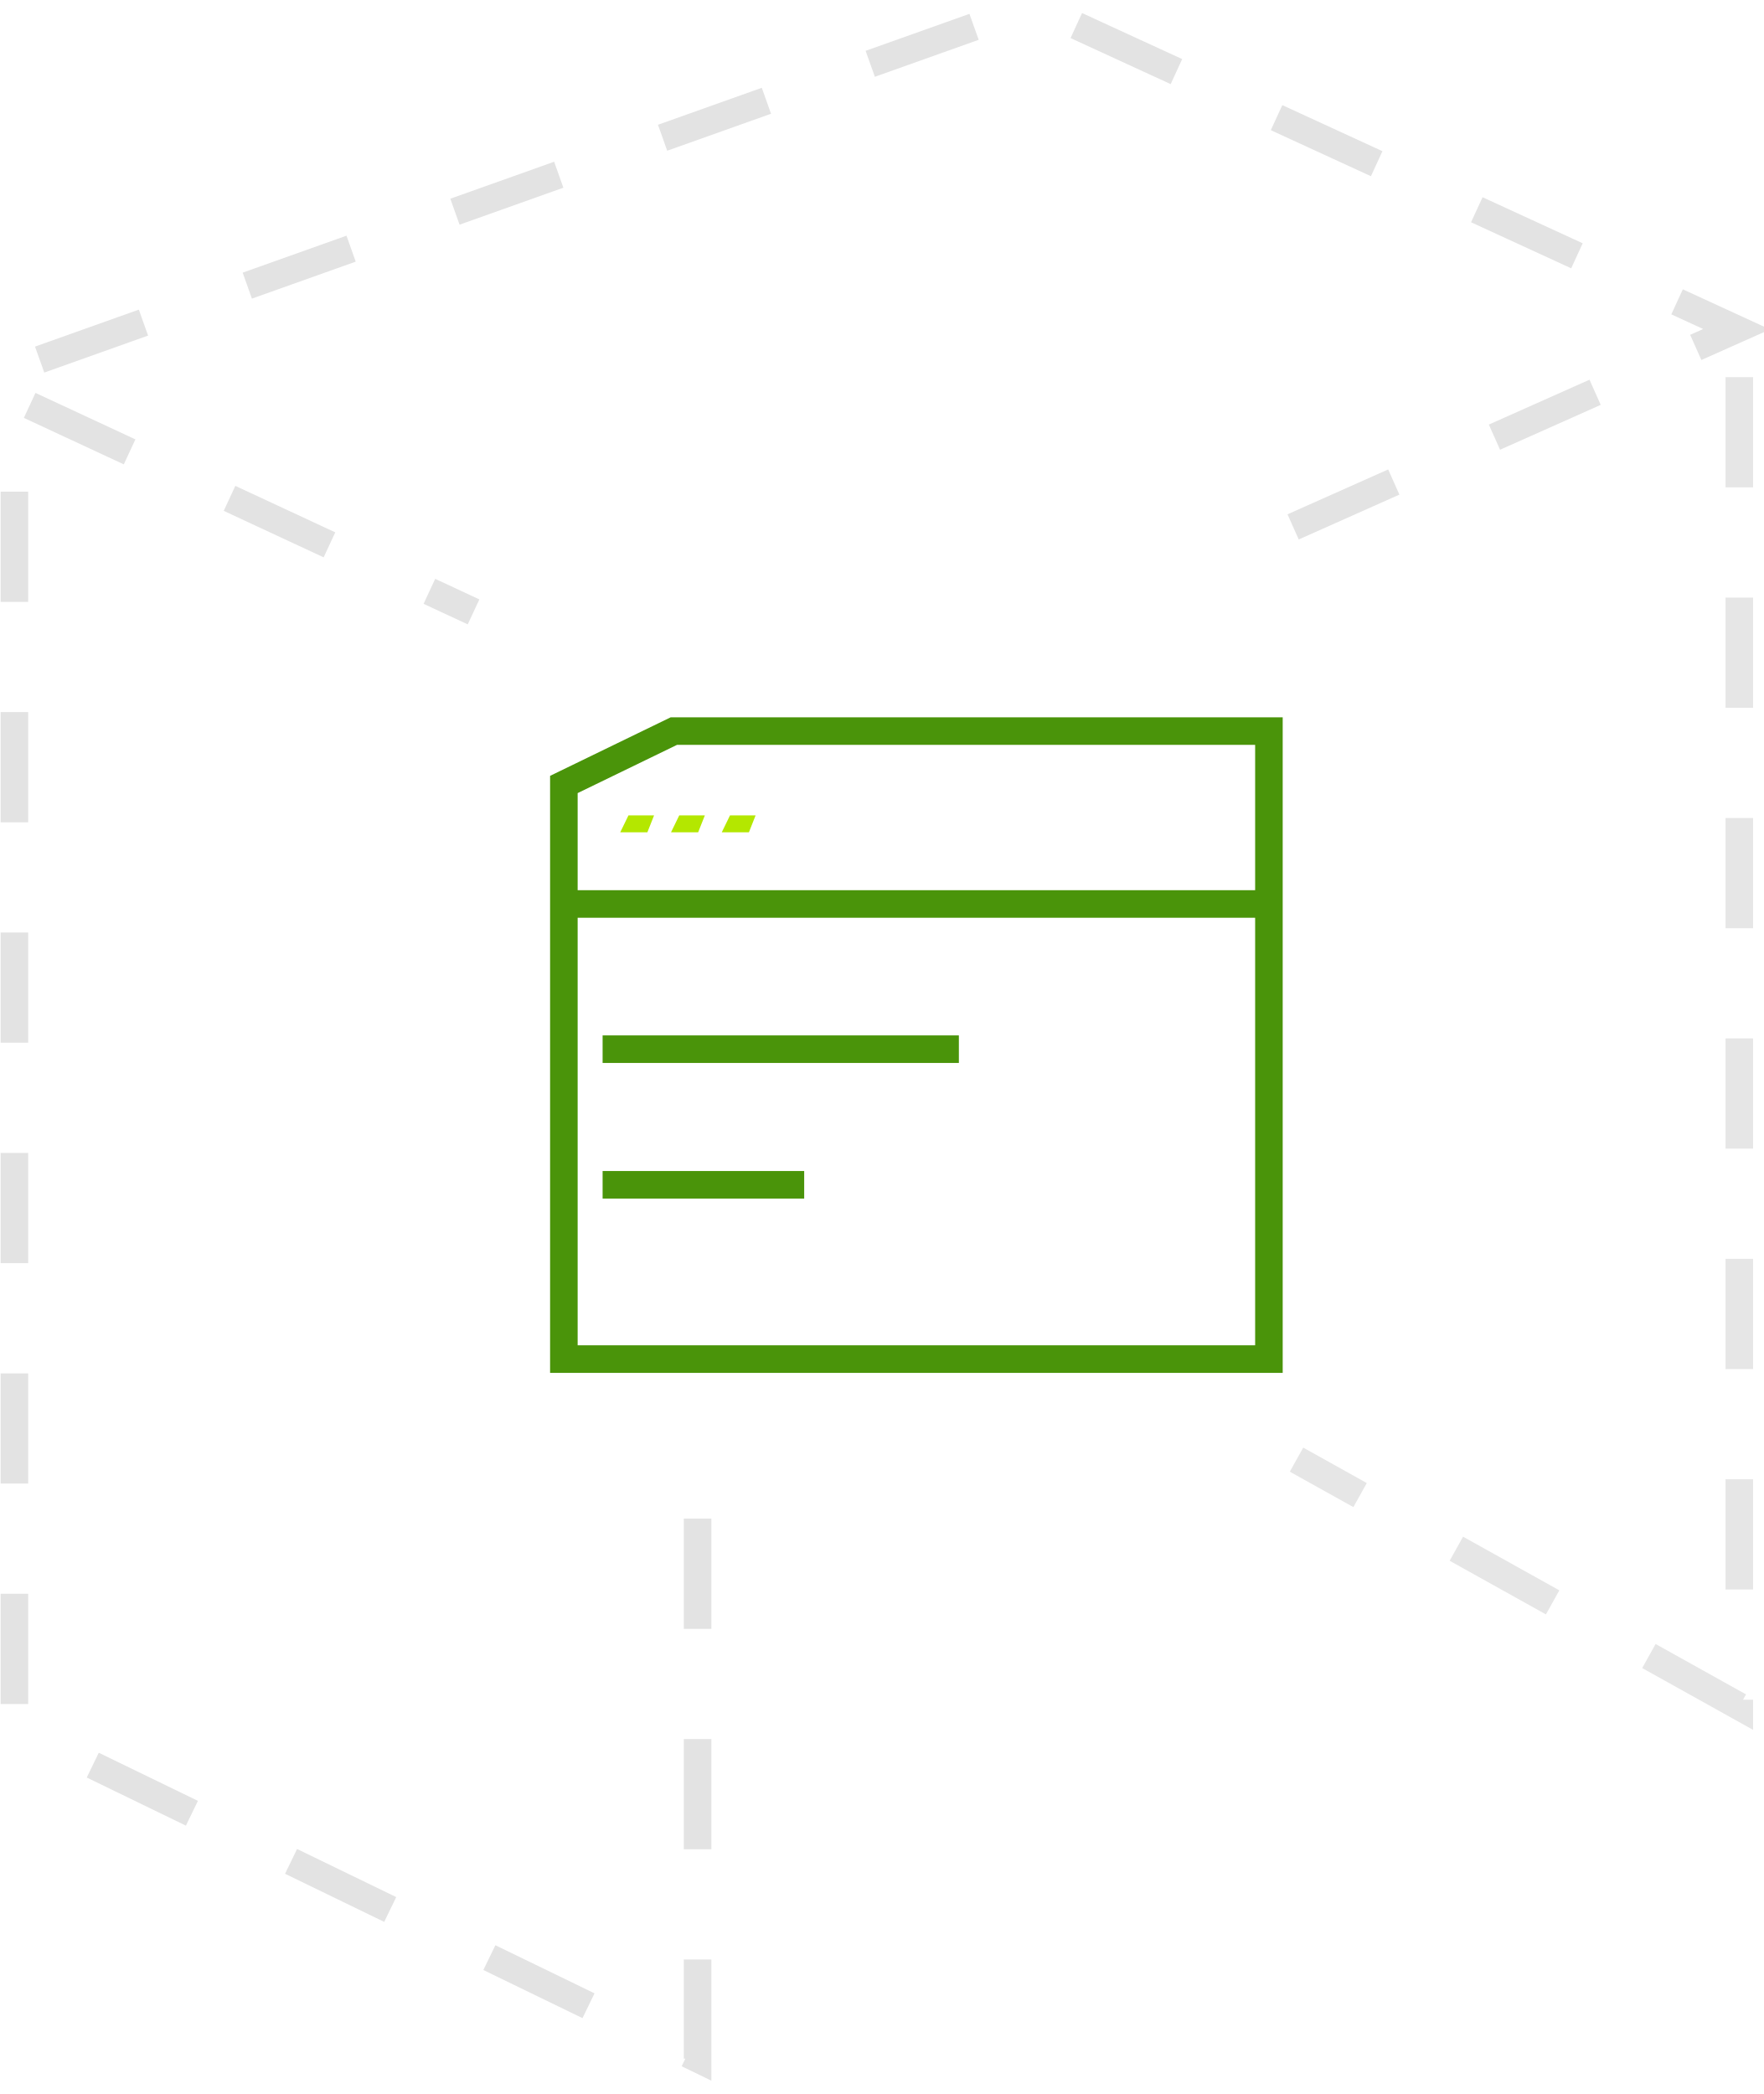
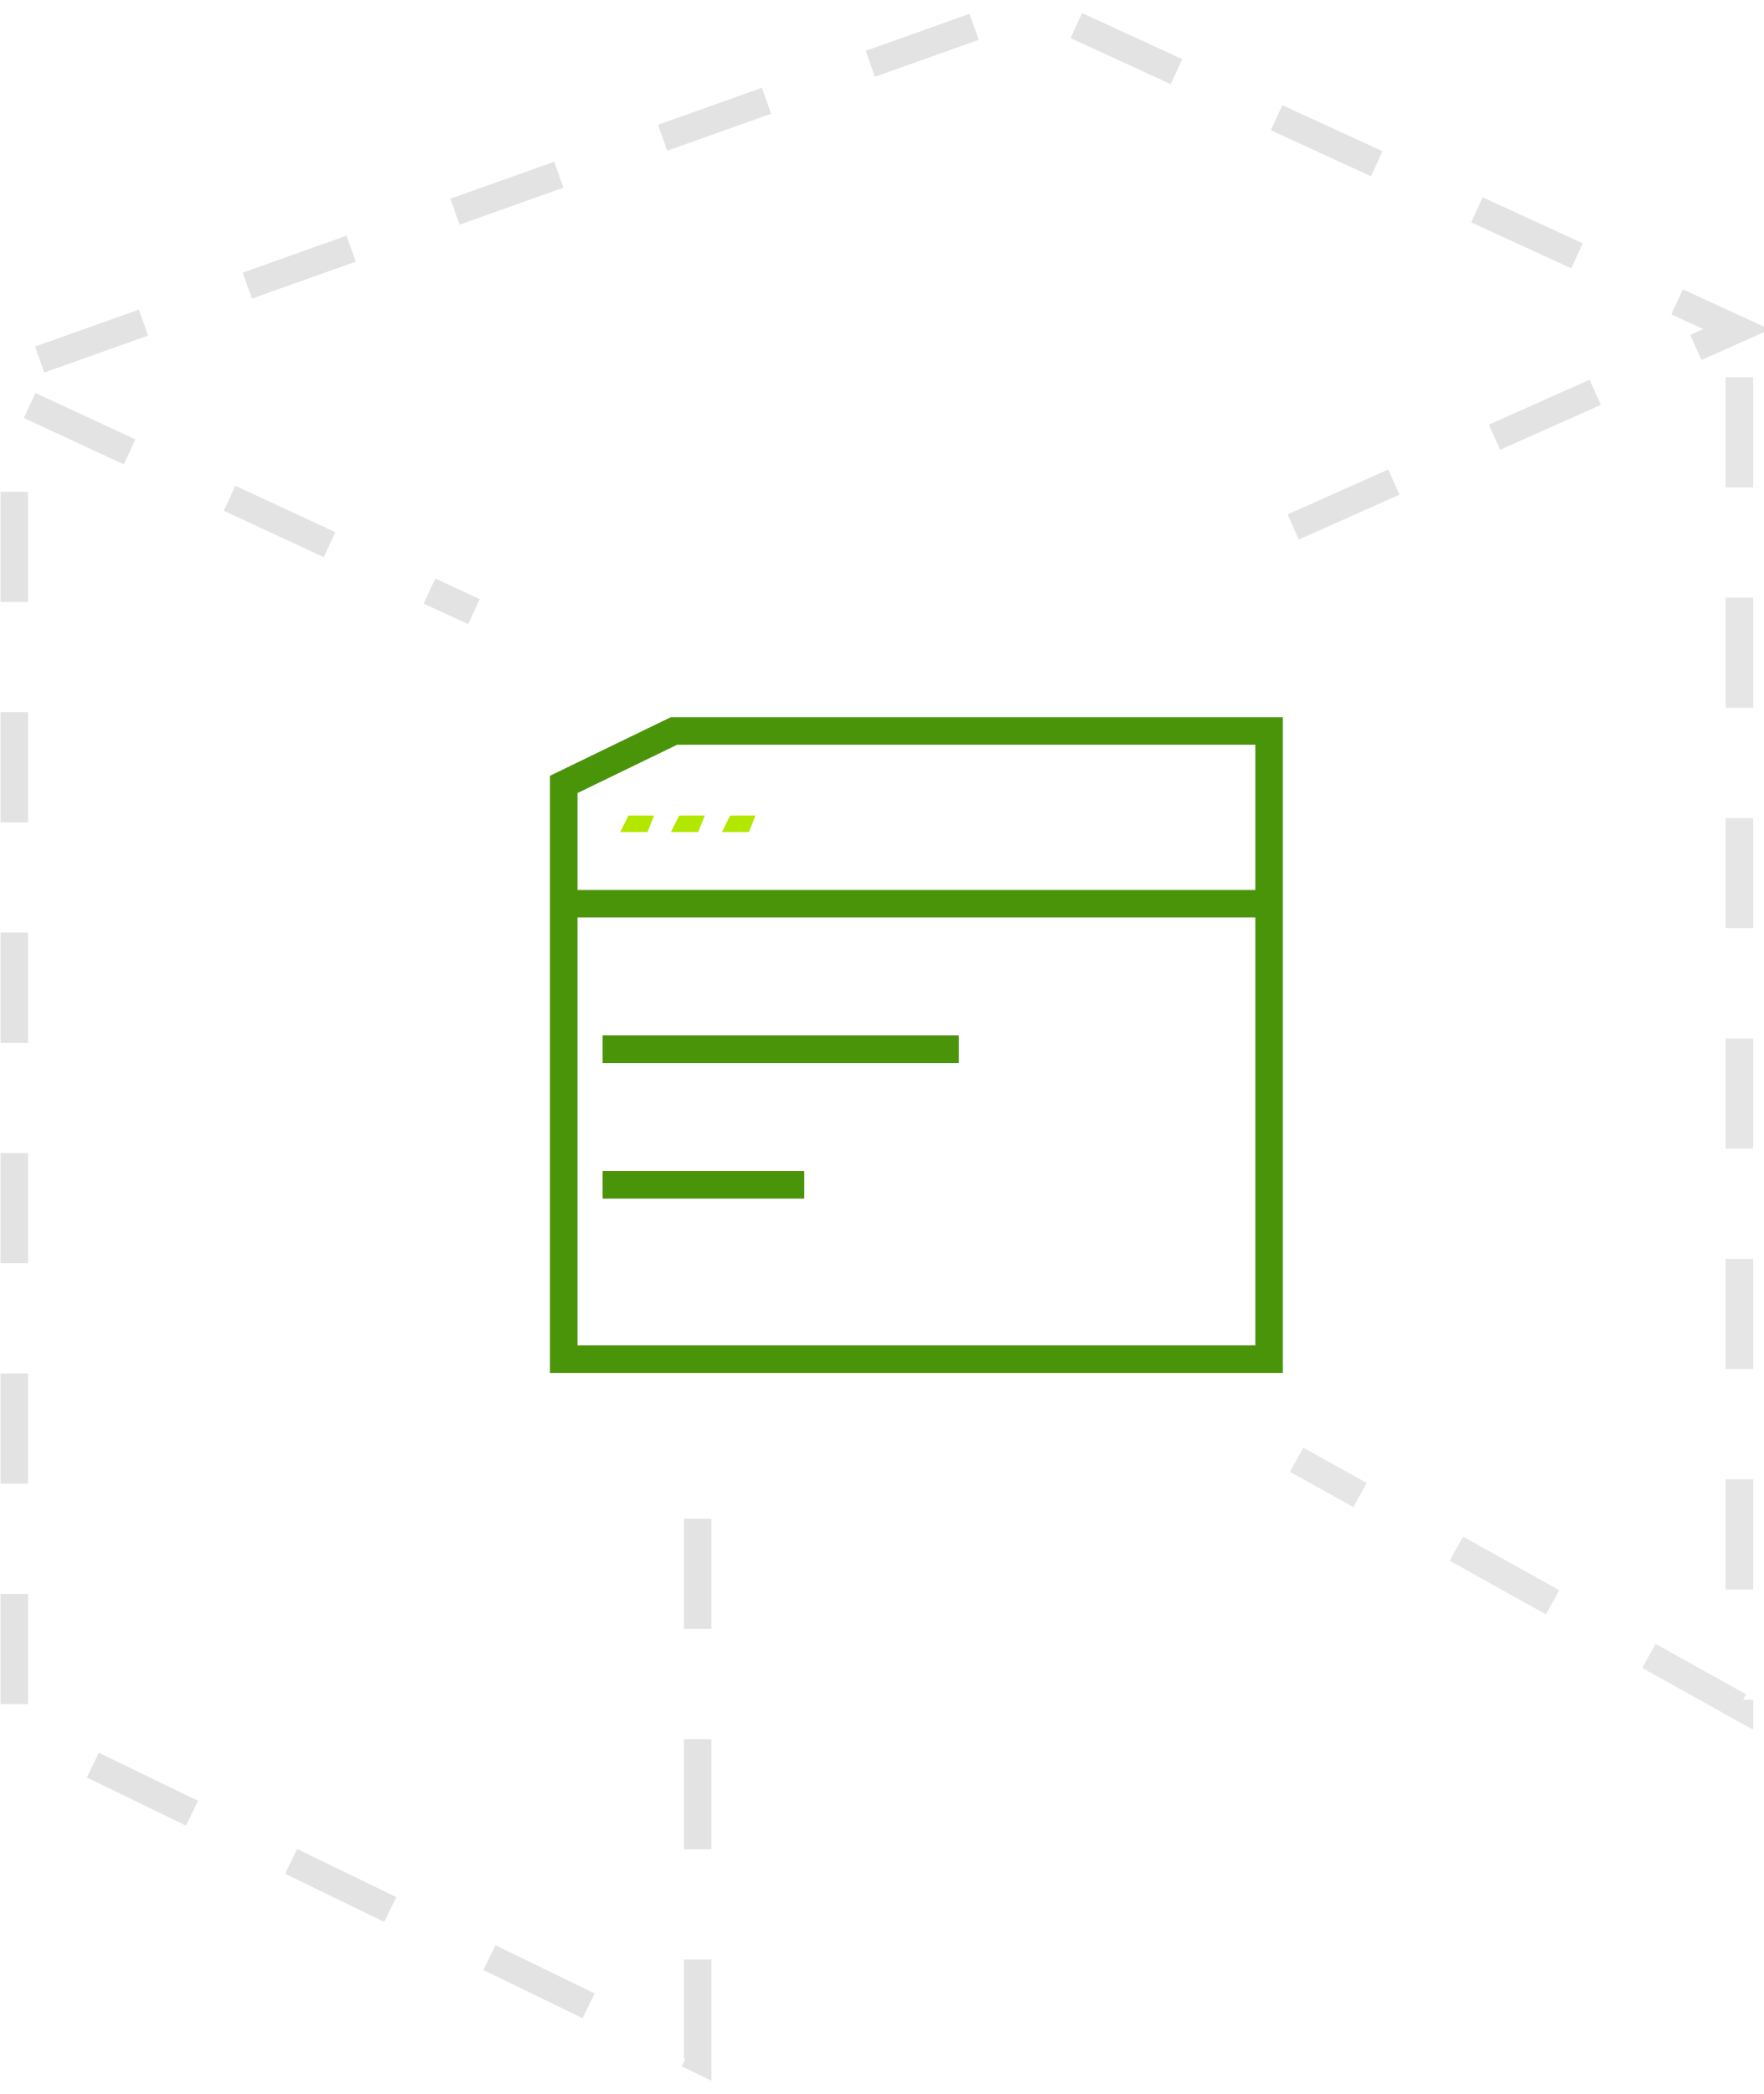
- <svg xmlns="http://www.w3.org/2000/svg" width="64px" height="76px" viewBox="0 0 64 76" version="1.1">
-   <defs />
-   <g id="Page-1" stroke="none" stroke-width="1" fill="none" fill-rule="evenodd">
-     <g id="Artboard-6" transform="translate(-17, -18)">
-       <g id="Group-4" transform="translate(17, 15)">
-         <g id="Group-3">
-           <g id="Group-2">
-             <g id="Group" transform="translate(0.518902, 0.998571)">
-               <path d="M62.607,63.934 L62.607,15.69 L46.537,24.646" id="Stroke-902" stroke="#E6E6E6" stroke-dasharray="4,4" transform="translate(54.5722, 39.81208) scale(1, -1) translate(-54.5722, -39.81208) " />
-               <path d="M24.799,36.057 L24.799,16.457 L0.004,28.491 L0.004,76.719 L16.668,68.967" id="Stroke-902" stroke="#E3E3E3" stroke-dasharray="4,4" transform="translate(12.40142, 46.58812) scale(1, -1) translate(-12.40142, -46.58812) " />
-               <path d="M62.307,12.372 L25.263,2.722 L0.856,16.642 L20.052,23.261" id="Stroke-101" stroke="#E3E3E3" stroke-dasharray="4" transform="translate(31.5819, 12.99146) scale(-1, 1) rotate(5) translate(-31.5819, -12.99146) " />
-             </g>
-           </g>
-           <g id="移动端2" transform="translate(18, 28.5)" />
-         </g>
-         <g id="WEB" transform="translate(20, 29.5)">
-           <polygon id="Path-21" stroke="#4A940A" points="0.465 1.972 4.457 0.034 26.054 0.034 26.054 22.827 0.465 22.827" />
-           <polygon id="Rectangle-6" fill="#B4E700" points="2.81 3.093 3.739 3.093 3.496 3.707 2.511 3.707" />
-           <polygon id="Rectangle-6" fill="#B4E700" points="4.653 3.093 5.582 3.093 5.339 3.707 4.354 3.707" />
-           <polygon id="Rectangle-6" fill="#B4E700" points="6.495 3.093 7.424 3.093 7.181 3.707 6.196 3.707" />
-           <path d="M0.681,6.309 L25.944,6.309" id="Line-4" stroke="#4A940A" stroke-linecap="square" />
-           <path d="M2.371,11.579 L14.301,11.579" id="Line-6" stroke="#4A940A" stroke-linecap="square" />
-           <path d="M2.371,16.501 L8.687,16.501" id="Line-6" stroke="#4A940A" stroke-linecap="square" />
-         </g>
-       </g>
+ <svg xmlns="http://www.w3.org/2000/svg" width="64" height="76">
+   <g fill="none" fill-rule="evenodd">
+     <path d="M63.13 13.69v48.24l-16.07-8.95" stroke="#E6E6E6" stroke-dasharray="4,4" />
+     <path d="M25.32 55.12v19.6L.52 62.68V14.46L17.2 22.2" stroke="#E3E3E3" stroke-dasharray="4,4" />
+     <path d="M1.44 13.05L37.5.21l25.53 11.74-18.55 8.27" stroke="#E3E3E3" stroke-dasharray="4" />
+     <g>
+       <path stroke="#4A940A" d="M20.46 28.47l4-1.94h21.6v22.8h-25.6z" />
+       <path fill="#B4E700" d="M22.81 29.6h.93l-.24.6h-.99zM24.65 29.6h.93l-.24.6h-.99zM26.5 29.6h.92l-.24.6h-.98z" />
+       <path d="M20.68 32.8h25.26M22.37 38.08H34.3M22.37 43h6.32" stroke="#4A940A" stroke-linecap="square" />
    </g>
  </g>
</svg>
